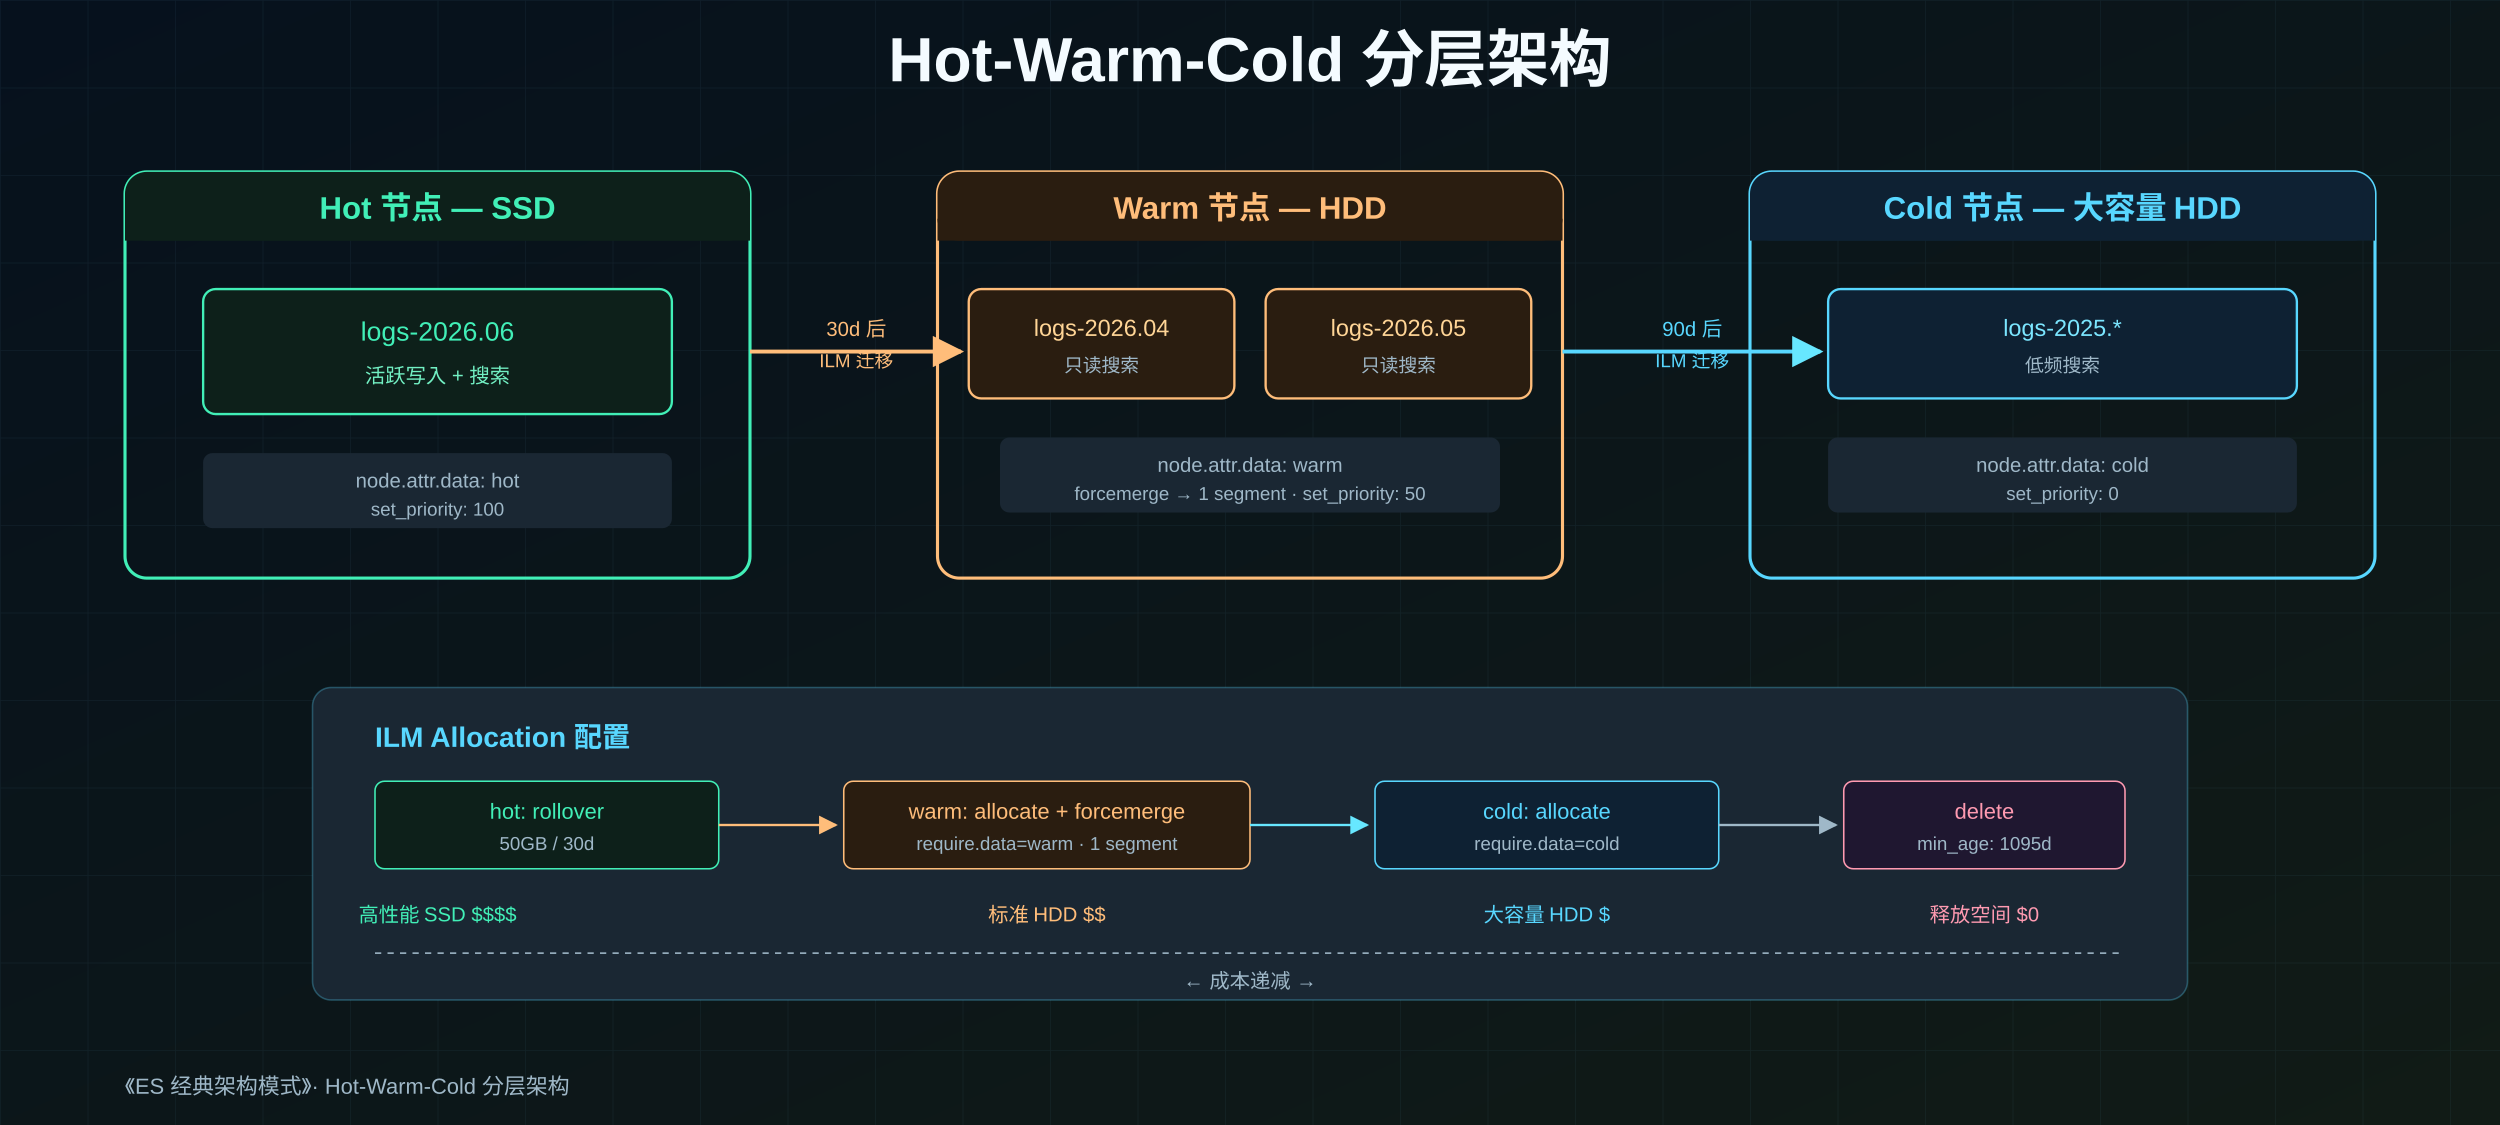
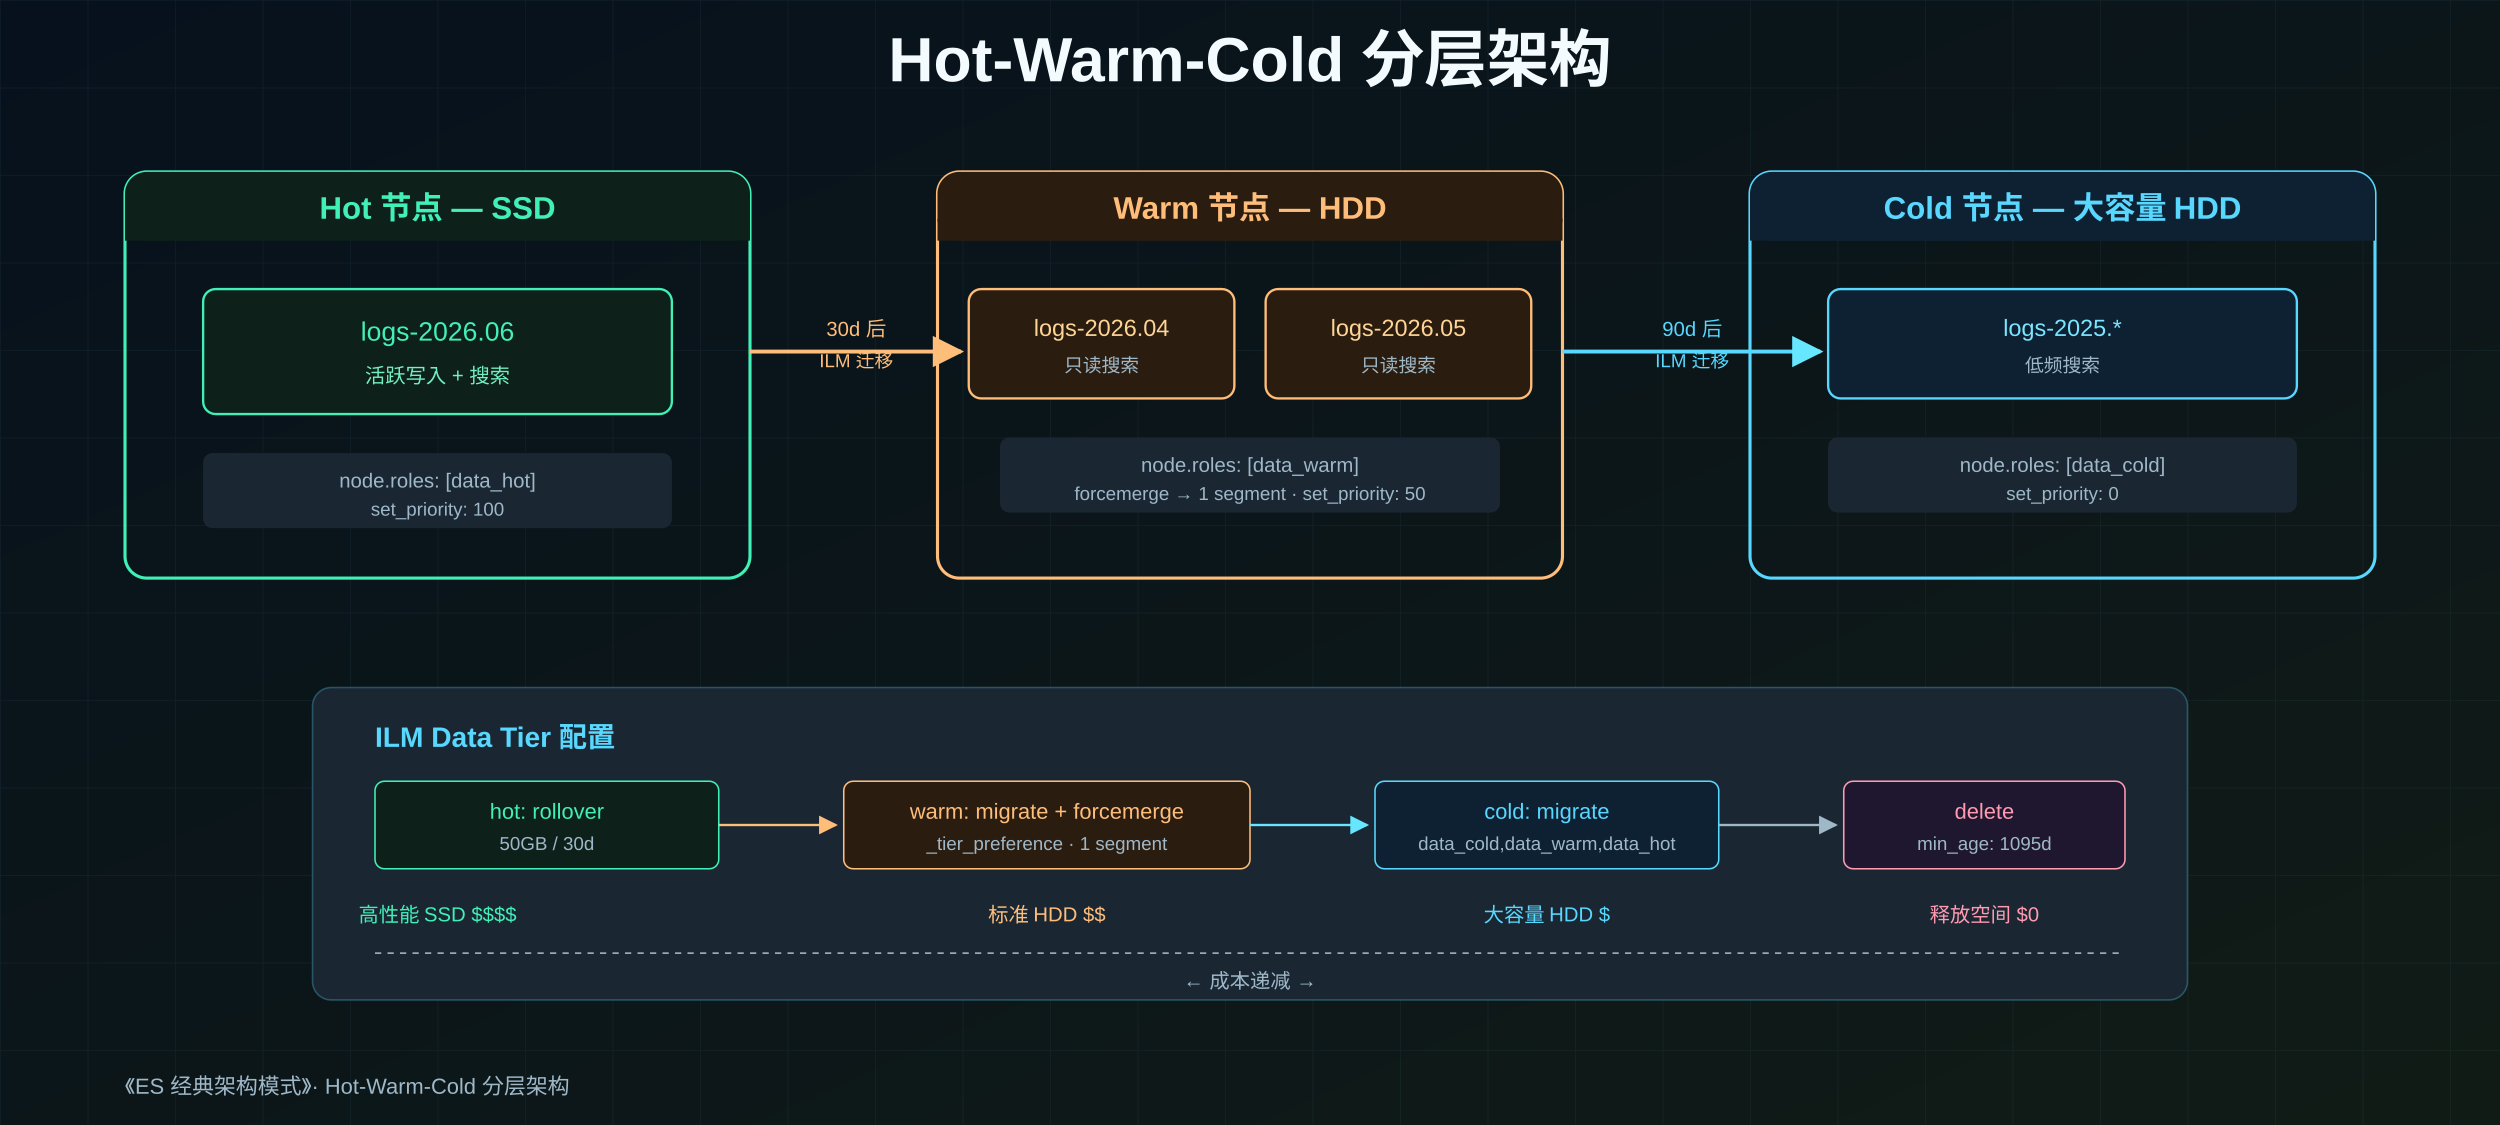
- <svg xmlns="http://www.w3.org/2000/svg" width="1600" height="720" viewBox="0 0 1600 720">
+ <svg xmlns="http://www.w3.org/2000/svg" width="1600" height="720" viewBox="0 0 1600 720" role="img" aria-labelledby="title desc">
  <defs>
    <linearGradient id="bg" x1="0" y1="0" x2="1" y2="1">
      <stop offset="0" stop-color="#06111d" />
      <stop offset="1" stop-color="#111b16" />
    </linearGradient>
    <pattern id="grid" width="56" height="56" patternUnits="userSpaceOnUse">
      <path d="M56 0H0V56" fill="none" stroke="#89ddff" stroke-opacity="0.06" />
    </pattern>
    <marker id="arrow" viewBox="0 0 10 10" refX="9" refY="5" markerWidth="8" markerHeight="8" orient="auto-start-reverse">
      <path d="M0 0L10 5L0 10z" fill="#67e7ff" />
    </marker>
    <marker id="arrowGray" viewBox="0 0 10 10" refX="9" refY="5" markerWidth="8" markerHeight="8" orient="auto-start-reverse">
      <path d="M0 0L10 5L0 10z" fill="#9fb8c8" />
    </marker>
    <marker id="arrowGreen" viewBox="0 0 10 10" refX="9" refY="5" markerWidth="8" markerHeight="8" orient="auto-start-reverse">
      <path d="M0 0L10 5L0 10z" fill="#41efb7" />
    </marker>
    <marker id="arrowOrange" viewBox="0 0 10 10" refX="9" refY="5" markerWidth="8" markerHeight="8" orient="auto-start-reverse">
      <path d="M0 0L10 5L0 10z" fill="#ffbd7a" />
    </marker>
  </defs>
  <rect width="1600" height="720" fill="url(#bg)" />
  <rect width="1600" height="720" fill="url(#grid)" />
  <text x="800" y="52" fill="#f4fbff" font-family="Arial, 'PingFang SC', sans-serif" font-size="40" font-weight="800" text-anchor="middle">Hot-Warm-Cold 分层架构</text>
  <rect x="80" y="110" width="400" height="260" rx="14" fill="none" stroke="#41efb7" stroke-width="2" />
  <rect x="80" y="110" width="400" height="44" rx="14" fill="#0d201a" />
  <rect x="80" y="140" width="400" height="14" fill="#0d201a" />
  <text x="280" y="140" fill="#41efb7" font-family="Arial, 'PingFang SC', sans-serif" font-size="20" font-weight="700" text-anchor="middle">Hot 节点 — SSD</text>
  <rect x="130" y="185" width="300" height="80" rx="8" fill="#0d201a" stroke="#41efb7" stroke-width="1.5" />
  <text x="280" y="218" fill="#41efb7" font-family="Arial, 'PingFang SC', sans-serif" font-size="17" text-anchor="middle">logs-2026.06</text>
  <text x="280" y="245" fill="#72f0c3" font-family="Arial, 'PingFang SC', sans-serif" font-size="13" text-anchor="middle">活跃写入 + 搜索</text>
  <rect x="130" y="290" width="300" height="48" rx="6" fill="#1a2733" />
-   <text x="280" y="312" fill="#9fb8c8" font-family="Arial, 'PingFang SC', sans-serif" font-size="13" text-anchor="middle">node.attr.data: hot</text>
+   <text x="280" y="312" fill="#9fb8c8" font-family="Arial, 'PingFang SC', sans-serif" font-size="13" text-anchor="middle">node.roles: [data_hot]</text>
  <text x="280" y="330" fill="#9fb8c8" font-family="Arial, 'PingFang SC', sans-serif" font-size="12" text-anchor="middle">set_priority: 100</text>
  <rect x="600" y="110" width="400" height="260" rx="14" fill="none" stroke="#ffbd7a" stroke-width="2" />
  <rect x="600" y="110" width="400" height="44" rx="14" fill="#2a1d10" />
  <rect x="600" y="140" width="400" height="14" fill="#2a1d10" />
  <text x="800" y="140" fill="#ffbd7a" font-family="Arial, 'PingFang SC', sans-serif" font-size="20" font-weight="700" text-anchor="middle">Warm 节点 — HDD</text>
  <rect x="620" y="185" width="170" height="70" rx="8" fill="#2a1d10" stroke="#ffbd7a" stroke-width="1.5" />
  <text x="705" y="215" fill="#ffd596" font-family="Arial, 'PingFang SC', sans-serif" font-size="15" text-anchor="middle">logs-2026.04</text>
  <text x="705" y="238" fill="#9fb8c8" font-family="Arial, 'PingFang SC', sans-serif" font-size="12" text-anchor="middle">只读搜索</text>
  <rect x="810" y="185" width="170" height="70" rx="8" fill="#2a1d10" stroke="#ffbd7a" stroke-width="1.5" />
  <text x="895" y="215" fill="#ffd596" font-family="Arial, 'PingFang SC', sans-serif" font-size="15" text-anchor="middle">logs-2026.05</text>
  <text x="895" y="238" fill="#9fb8c8" font-family="Arial, 'PingFang SC', sans-serif" font-size="12" text-anchor="middle">只读搜索</text>
  <rect x="640" y="280" width="320" height="48" rx="6" fill="#1a2733" />
-   <text x="800" y="302" fill="#9fb8c8" font-family="Arial, 'PingFang SC', sans-serif" font-size="13" text-anchor="middle">node.attr.data: warm</text>
+   <text x="800" y="302" fill="#9fb8c8" font-family="Arial, 'PingFang SC', sans-serif" font-size="13" text-anchor="middle">node.roles: [data_warm]</text>
  <text x="800" y="320" fill="#9fb8c8" font-family="Arial, 'PingFang SC', sans-serif" font-size="12" text-anchor="middle">forcemerge → 1 segment · set_priority: 50</text>
  <rect x="1120" y="110" width="400" height="260" rx="14" fill="none" stroke="#58d7ff" stroke-width="2" />
  <rect x="1120" y="110" width="400" height="44" rx="14" fill="#0e2133" />
  <rect x="1120" y="140" width="400" height="14" fill="#0e2133" />
  <text x="1320" y="140" fill="#58d7ff" font-family="Arial, 'PingFang SC', sans-serif" font-size="20" font-weight="700" text-anchor="middle">Cold 节点 — 大容量 HDD</text>
  <rect x="1170" y="185" width="300" height="70" rx="8" fill="#0e2133" stroke="#58d7ff" stroke-width="1.5" />
  <text x="1320" y="215" fill="#7be6ff" font-family="Arial, 'PingFang SC', sans-serif" font-size="15" text-anchor="middle">logs-2025.*</text>
  <text x="1320" y="238" fill="#9fb8c8" font-family="Arial, 'PingFang SC', sans-serif" font-size="12" text-anchor="middle">低频搜索</text>
  <rect x="1170" y="280" width="300" height="48" rx="6" fill="#1a2733" />
-   <text x="1320" y="302" fill="#9fb8c8" font-family="Arial, 'PingFang SC', sans-serif" font-size="13" text-anchor="middle">node.attr.data: cold</text>
+   <text x="1320" y="302" fill="#9fb8c8" font-family="Arial, 'PingFang SC', sans-serif" font-size="13" text-anchor="middle">node.roles: [data_cold]</text>
  <text x="1320" y="320" fill="#9fb8c8" font-family="Arial, 'PingFang SC', sans-serif" font-size="12" text-anchor="middle">set_priority: 0</text>
  <line x1="480" y1="225" x2="615" y2="225" stroke="#ffbd7a" stroke-width="2.5" marker-end="url(#arrowOrange)" />
  <text x="548" y="215" fill="#ffbd7a" font-family="Arial, 'PingFang SC', sans-serif" font-size="13" text-anchor="middle">30d 后</text>
  <text x="548" y="235" fill="#ffbd7a" font-family="Arial, 'PingFang SC', sans-serif" font-size="12" text-anchor="middle">ILM 迁移</text>
  <line x1="1000" y1="225" x2="1165" y2="225" stroke="#58d7ff" stroke-width="2.5" marker-end="url(#arrow)" />
  <text x="1083" y="215" fill="#58d7ff" font-family="Arial, 'PingFang SC', sans-serif" font-size="13" text-anchor="middle">90d 后</text>
  <text x="1083" y="235" fill="#58d7ff" font-family="Arial, 'PingFang SC', sans-serif" font-size="12" text-anchor="middle">ILM 迁移</text>
  <rect x="200" y="440" width="1200" height="200" rx="12" fill="#1a2733" stroke="#58d7ff" stroke-opacity="0.3" stroke-width="1" />
-   <text x="240" y="478" fill="#58d7ff" font-family="Arial, 'PingFang SC', sans-serif" font-size="18" font-weight="700">ILM Allocation 配置</text>
+   <text x="240" y="478" fill="#58d7ff" font-family="Arial, 'PingFang SC', sans-serif" font-size="18" font-weight="700">ILM Data Tier 配置</text>
  <rect x="240" y="500" width="220" height="56" rx="6" fill="#0d201a" stroke="#41efb7" stroke-width="1" />
  <text x="350" y="524" fill="#41efb7" font-family="Arial, 'PingFang SC', sans-serif" font-size="14" text-anchor="middle">hot: rollover</text>
  <text x="350" y="544" fill="#9fb8c8" font-family="Arial, 'PingFang SC', sans-serif" font-size="12" text-anchor="middle">50GB / 30d</text>
  <rect x="540" y="500" width="260" height="56" rx="6" fill="#2a1d10" stroke="#ffbd7a" stroke-width="1" />
-   <text x="670" y="524" fill="#ffbd7a" font-family="Arial, 'PingFang SC', sans-serif" font-size="14" text-anchor="middle">warm: allocate + forcemerge</text>
-   <text x="670" y="544" fill="#9fb8c8" font-family="Arial, 'PingFang SC', sans-serif" font-size="12" text-anchor="middle">require.data=warm · 1 segment</text>
+   <text x="670" y="524" fill="#ffbd7a" font-family="Arial, 'PingFang SC', sans-serif" font-size="14" text-anchor="middle">warm: migrate + forcemerge</text>
+   <text x="670" y="544" fill="#9fb8c8" font-family="Arial, 'PingFang SC', sans-serif" font-size="12" text-anchor="middle">_tier_preference · 1 segment</text>
  <rect x="880" y="500" width="220" height="56" rx="6" fill="#0e2133" stroke="#58d7ff" stroke-width="1" />
-   <text x="990" y="524" fill="#58d7ff" font-family="Arial, 'PingFang SC', sans-serif" font-size="14" text-anchor="middle">cold: allocate</text>
-   <text x="990" y="544" fill="#9fb8c8" font-family="Arial, 'PingFang SC', sans-serif" font-size="12" text-anchor="middle">require.data=cold</text>
+   <text x="990" y="524" fill="#58d7ff" font-family="Arial, 'PingFang SC', sans-serif" font-size="14" text-anchor="middle">cold: migrate</text>
+   <text x="990" y="544" fill="#9fb8c8" font-family="Arial, 'PingFang SC', sans-serif" font-size="12" text-anchor="middle">data_cold,data_warm,data_hot</text>
  <rect x="1180" y="500" width="180" height="56" rx="6" fill="#1f1730" stroke="#ff9ab1" stroke-width="1" />
  <text x="1270" y="524" fill="#ff9ab1" font-family="Arial, 'PingFang SC', sans-serif" font-size="14" text-anchor="middle">delete</text>
  <text x="1270" y="544" fill="#9fb8c8" font-family="Arial, 'PingFang SC', sans-serif" font-size="12" text-anchor="middle">min_age: 1095d</text>
  <line x1="460" y1="528" x2="535" y2="528" stroke="#ffbd7a" stroke-width="1.5" marker-end="url(#arrowOrange)" />
  <line x1="800" y1="528" x2="875" y2="528" stroke="#67e7ff" stroke-width="1.5" marker-end="url(#arrow)" />
  <line x1="1100" y1="528" x2="1175" y2="528" stroke="#9fb8c8" stroke-width="1.5" marker-end="url(#arrowGray)" />
  <text x="280" y="590" fill="#41efb7" font-family="Arial, 'PingFang SC', sans-serif" font-size="13" text-anchor="middle">高性能 SSD $$$$</text>
  <text x="670" y="590" fill="#ffbd7a" font-family="Arial, 'PingFang SC', sans-serif" font-size="13" text-anchor="middle">标准 HDD $$</text>
  <text x="990" y="590" fill="#58d7ff" font-family="Arial, 'PingFang SC', sans-serif" font-size="13" text-anchor="middle">大容量 HDD $</text>
  <text x="1270" y="590" fill="#ff9ab1" font-family="Arial, 'PingFang SC', sans-serif" font-size="13" text-anchor="middle">释放空间 $0</text>
  <line x1="240" y1="610" x2="1360" y2="610" stroke="#9fb8c8" stroke-width="1" stroke-dasharray="4 4" />
  <text x="800" y="632" fill="#9fb8c8" font-family="Arial, 'PingFang SC', sans-serif" font-size="13" text-anchor="middle">← 成本递减 →</text>
  <text x="80" y="700" fill="#9fb8c8" font-family="Arial, 'PingFang SC', sans-serif" font-size="14">《ES 经典架构模式》· Hot-Warm-Cold 分层架构</text>
</svg>
